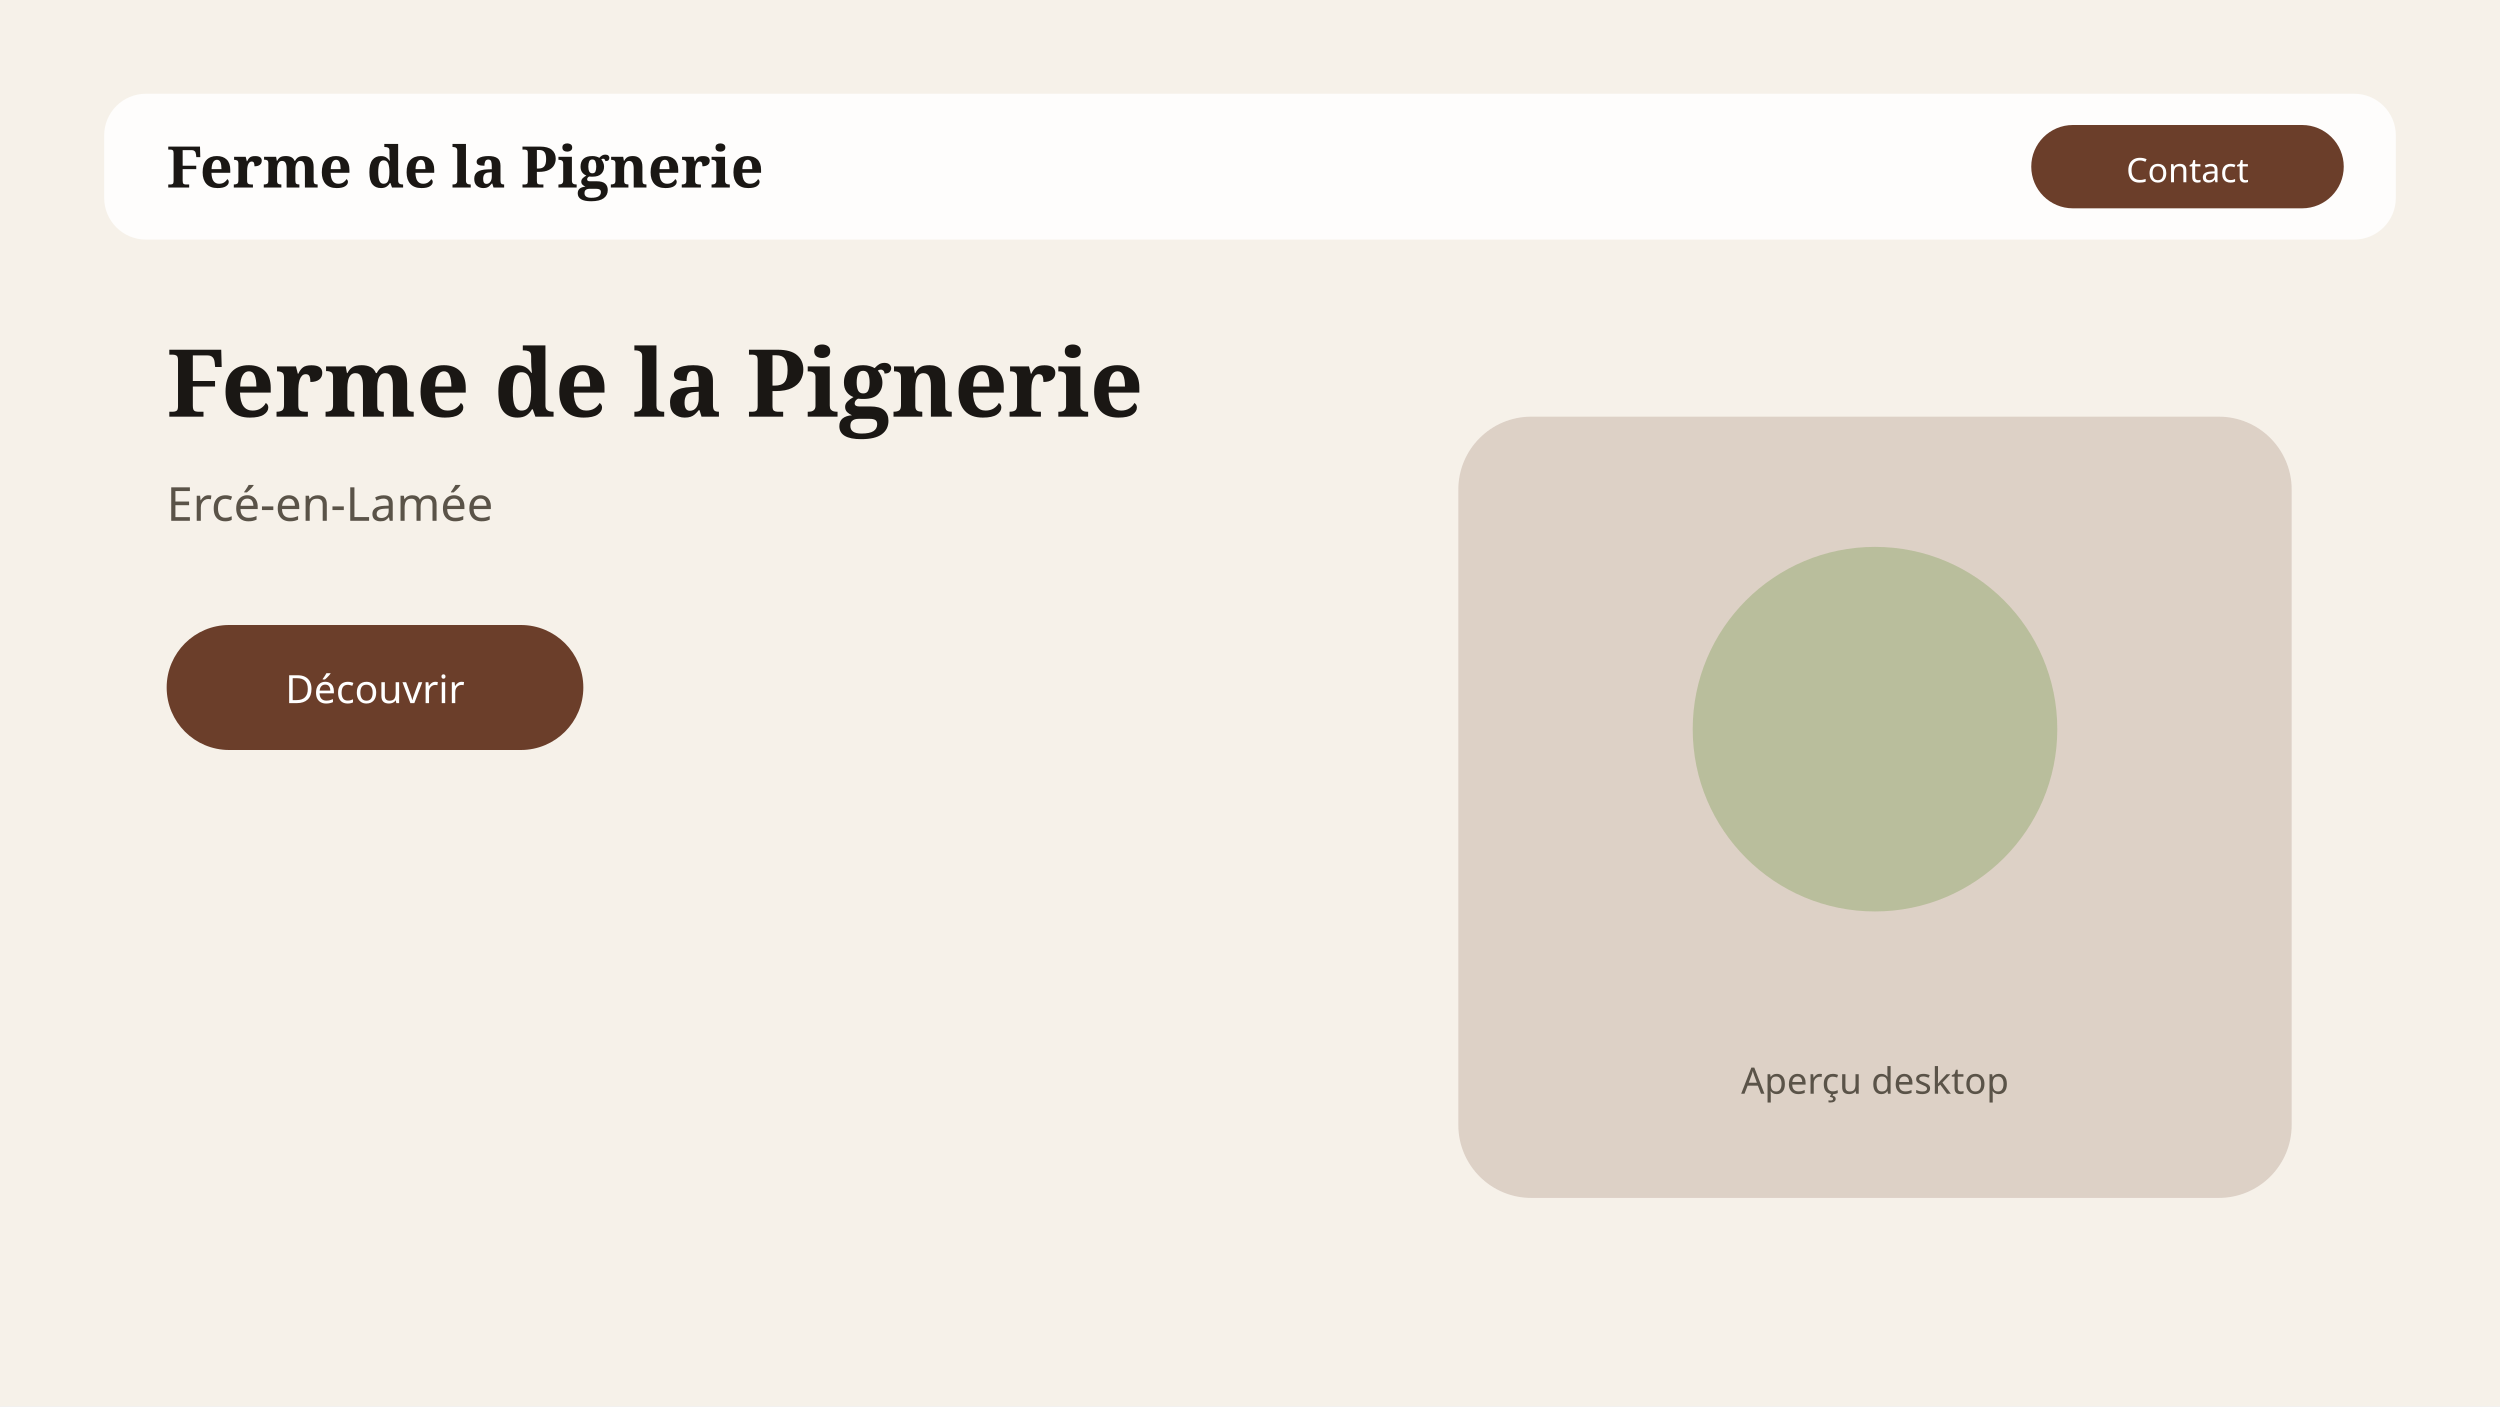
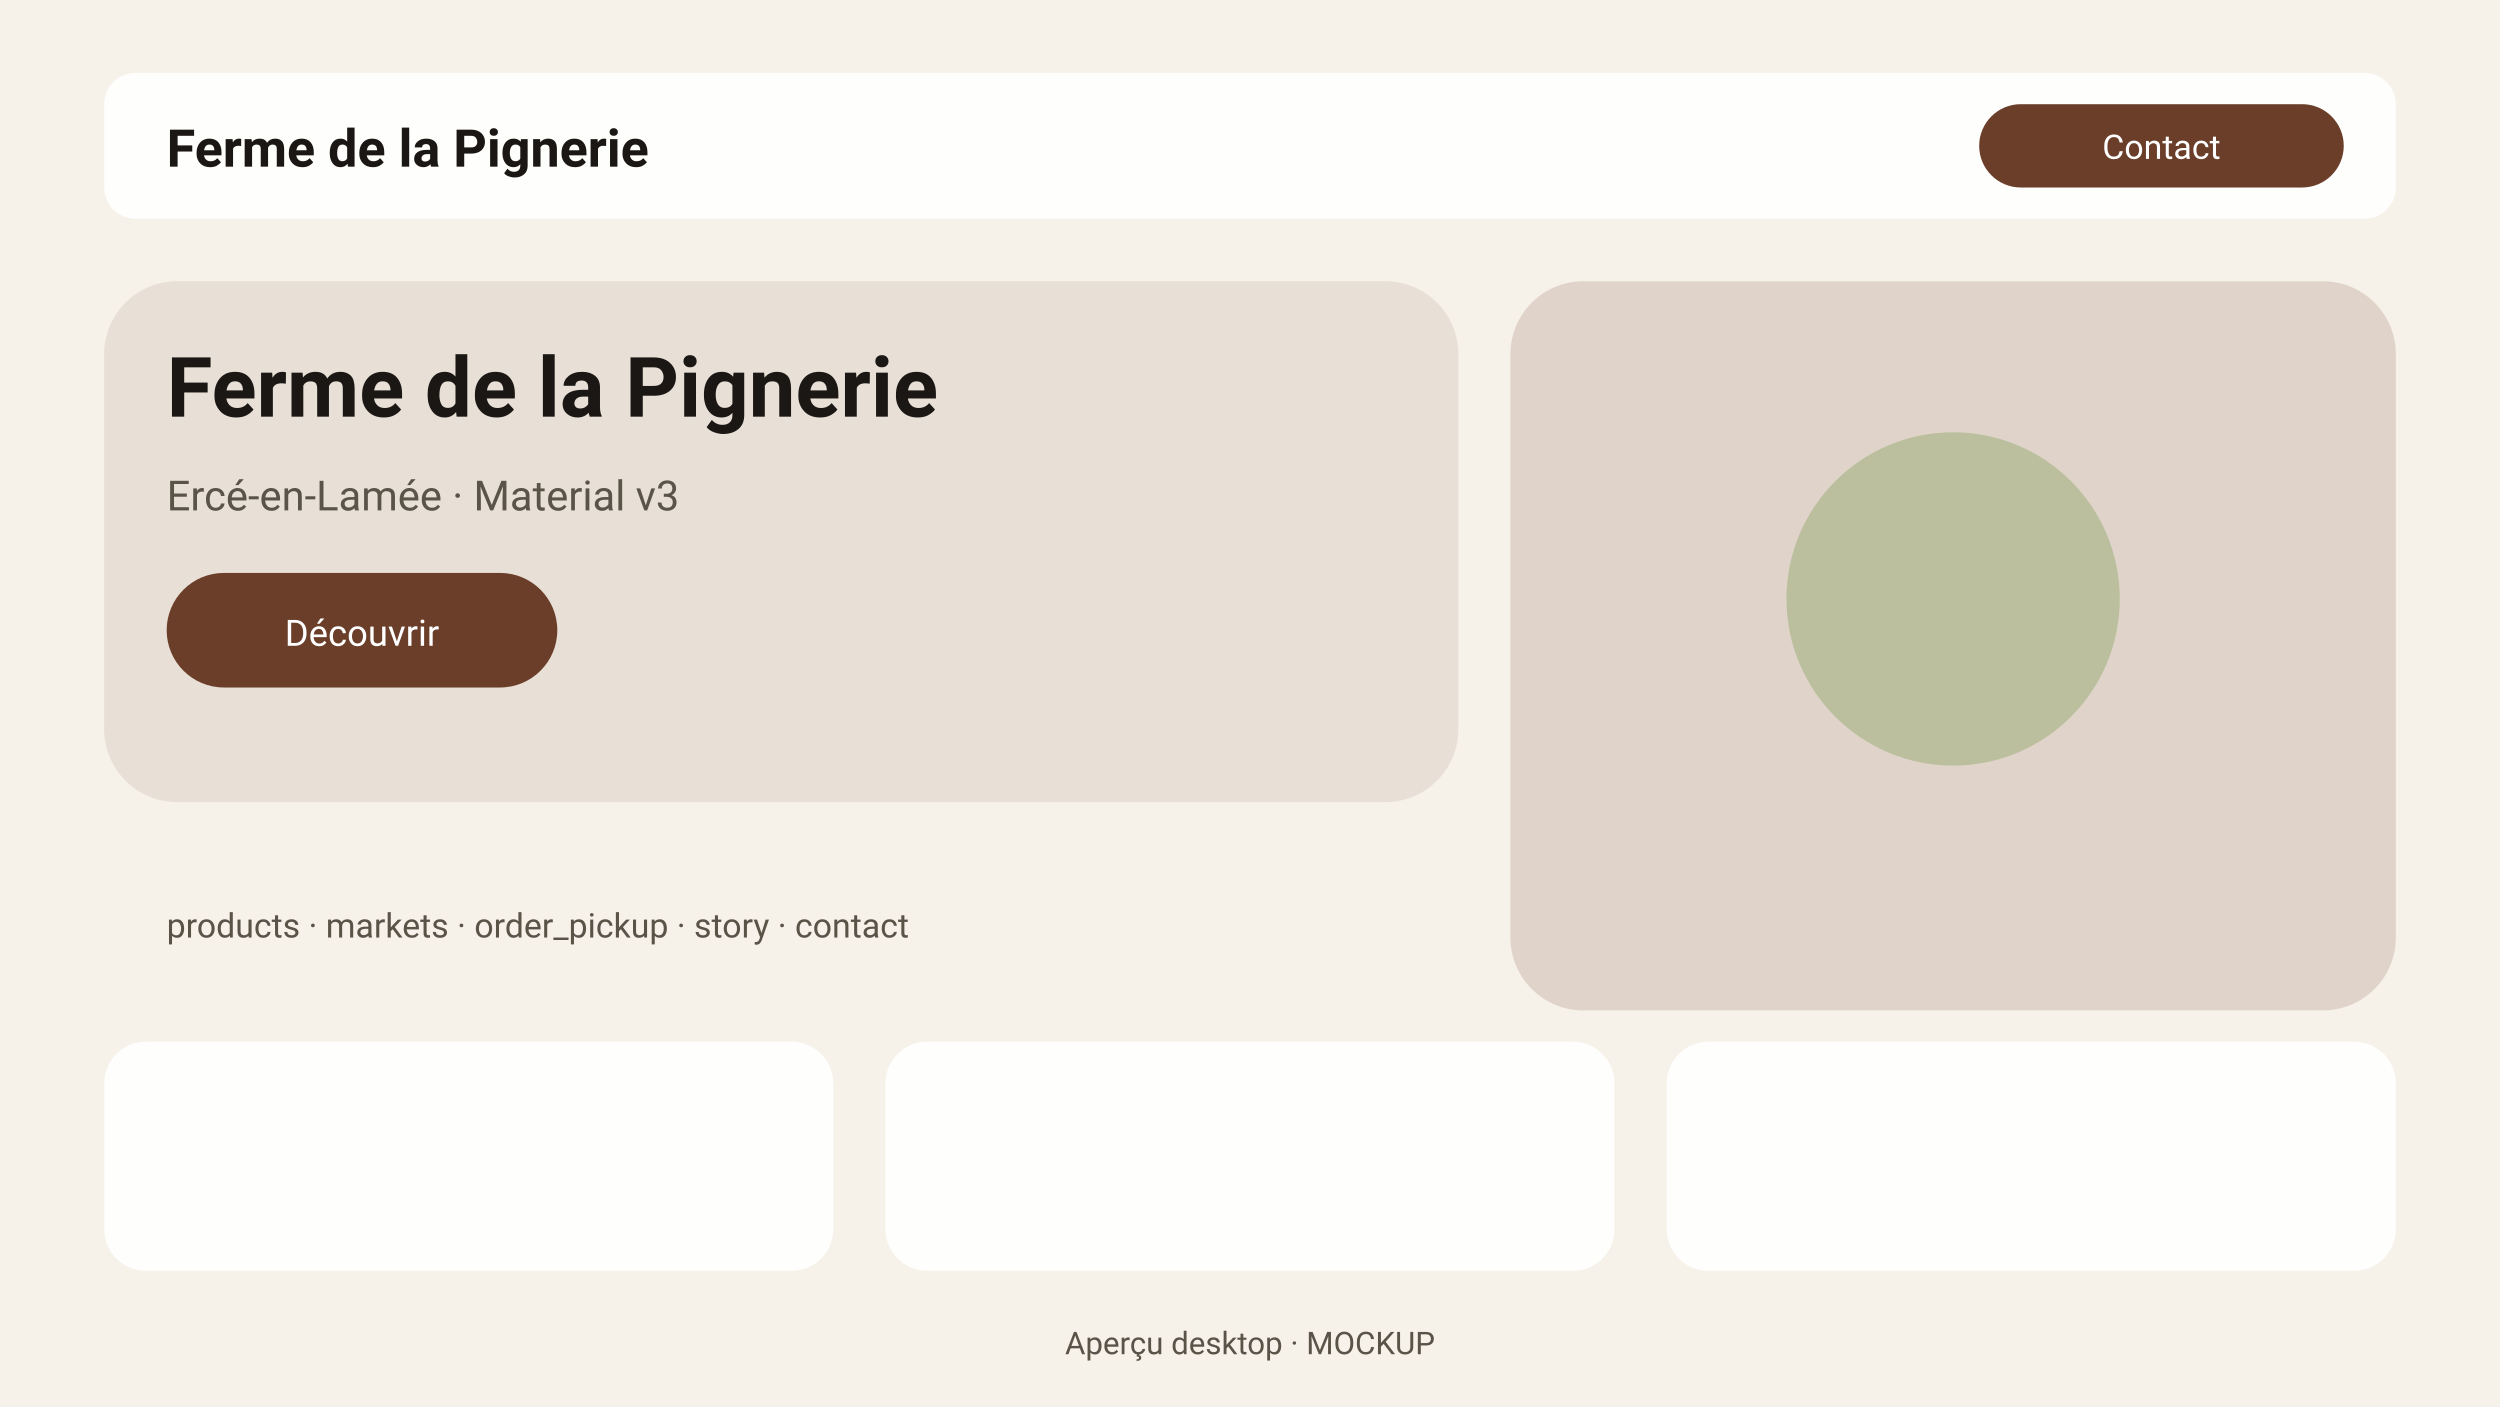
<svg xmlns="http://www.w3.org/2000/svg" width="960" height="540" viewBox="0 0 960 540">
  <rect width="960" height="540" fill="#F6F1E9" />
-   <rect x="40" y="36" width="880" height="56" rx="16" fill="#fff" fill-opacity=".85" />
-   <text x="64" y="72" font-family="Georgia,serif" font-size="22" font-weight="700" fill="#1A1714">Ferme de la Pignerie</text>
-   <rect x="780" y="48" width="120" height="32" rx="16" fill="#6B3E2A" />
-   <text x="840" y="70" text-anchor="middle" font-family="system-ui" font-size="13" fill="#fff">Contact</text>
-   <text x="64" y="160" font-family="Georgia,serif" font-size="36" font-weight="700" fill="#1A1714">Ferme de la Pignerie</text>
-   <text x="64" y="200" font-family="system-ui" font-size="18" fill="#5A5348">Ercé-en-Lamée</text>
-   <rect x="64" y="240" width="160" height="48" rx="24" fill="#6B3E2A" />
-   <text x="144" y="270" text-anchor="middle" font-family="system-ui" font-size="15" fill="#fff">Découvrir</text>
-   <rect x="560" y="160" width="320" height="300" rx="28" fill="#6B3E2A" fill-opacity=".18" />
-   <circle cx="720" cy="280" r="70" fill="#8FA86A" fill-opacity=".45" />
-   <text x="720" y="420" text-anchor="middle" font-family="system-ui" font-size="14" fill="#5A5348">Aperçu desktop</text>
+   <rect x="40" y="28" width="880" height="56" rx="12" fill="#fff" fill-opacity=".92" />
+   <text x="64" y="64" font-family="Roboto,system-ui,sans-serif" font-size="20" font-weight="700" fill="#1A1714">Ferme de la Pignerie</text>
+   <rect x="760" y="40" width="140" height="32" rx="16" fill="#6B3E2A" />
+   <text x="830" y="61" text-anchor="middle" font-family="Roboto,system-ui" font-size="13" fill="#fff">Contact</text>
+   <rect x="40" y="108" width="520" height="200" rx="28" fill="#6B3E2A" fill-opacity=".10" />
+   <text x="64" y="160" font-family="Roboto,system-ui" font-size="32" font-weight="700" fill="#1A1714">Ferme de la Pignerie</text>
+   <text x="64" y="196" font-family="Roboto,system-ui" font-size="16" fill="#5A5348">Ercé-en-Lamée · Material v3</text>
+   <rect x="64" y="220" width="150" height="44" rx="22" fill="#6B3E2A" />
+   <text x="139" y="248" text-anchor="middle" font-family="Roboto,system-ui" font-size="14" fill="#fff">Découvrir</text>
+   <rect x="580" y="108" width="340" height="280" rx="28" fill="#6B3E2A" fill-opacity=".16" />
+   <circle cx="750" cy="230" r="64" fill="#8FA86A" fill-opacity=".45" />
+   <text x="64" y="360" font-family="Roboto,system-ui" font-size="13" fill="#5A5348">products · markets · order_pickup · story · contact</text>
+   <rect x="40" y="400" width="280" height="88" rx="16" fill="#fff" fill-opacity=".9" />
+   <rect x="340" y="400" width="280" height="88" rx="16" fill="#fff" fill-opacity=".9" />
+   <rect x="640" y="400" width="280" height="88" rx="16" fill="#fff" fill-opacity=".9" />
+   <text x="480" y="520" text-anchor="middle" font-family="Roboto,system-ui" font-size="12" fill="#5A5348">Aperçu desktop · MOCKUP</text>
</svg>
